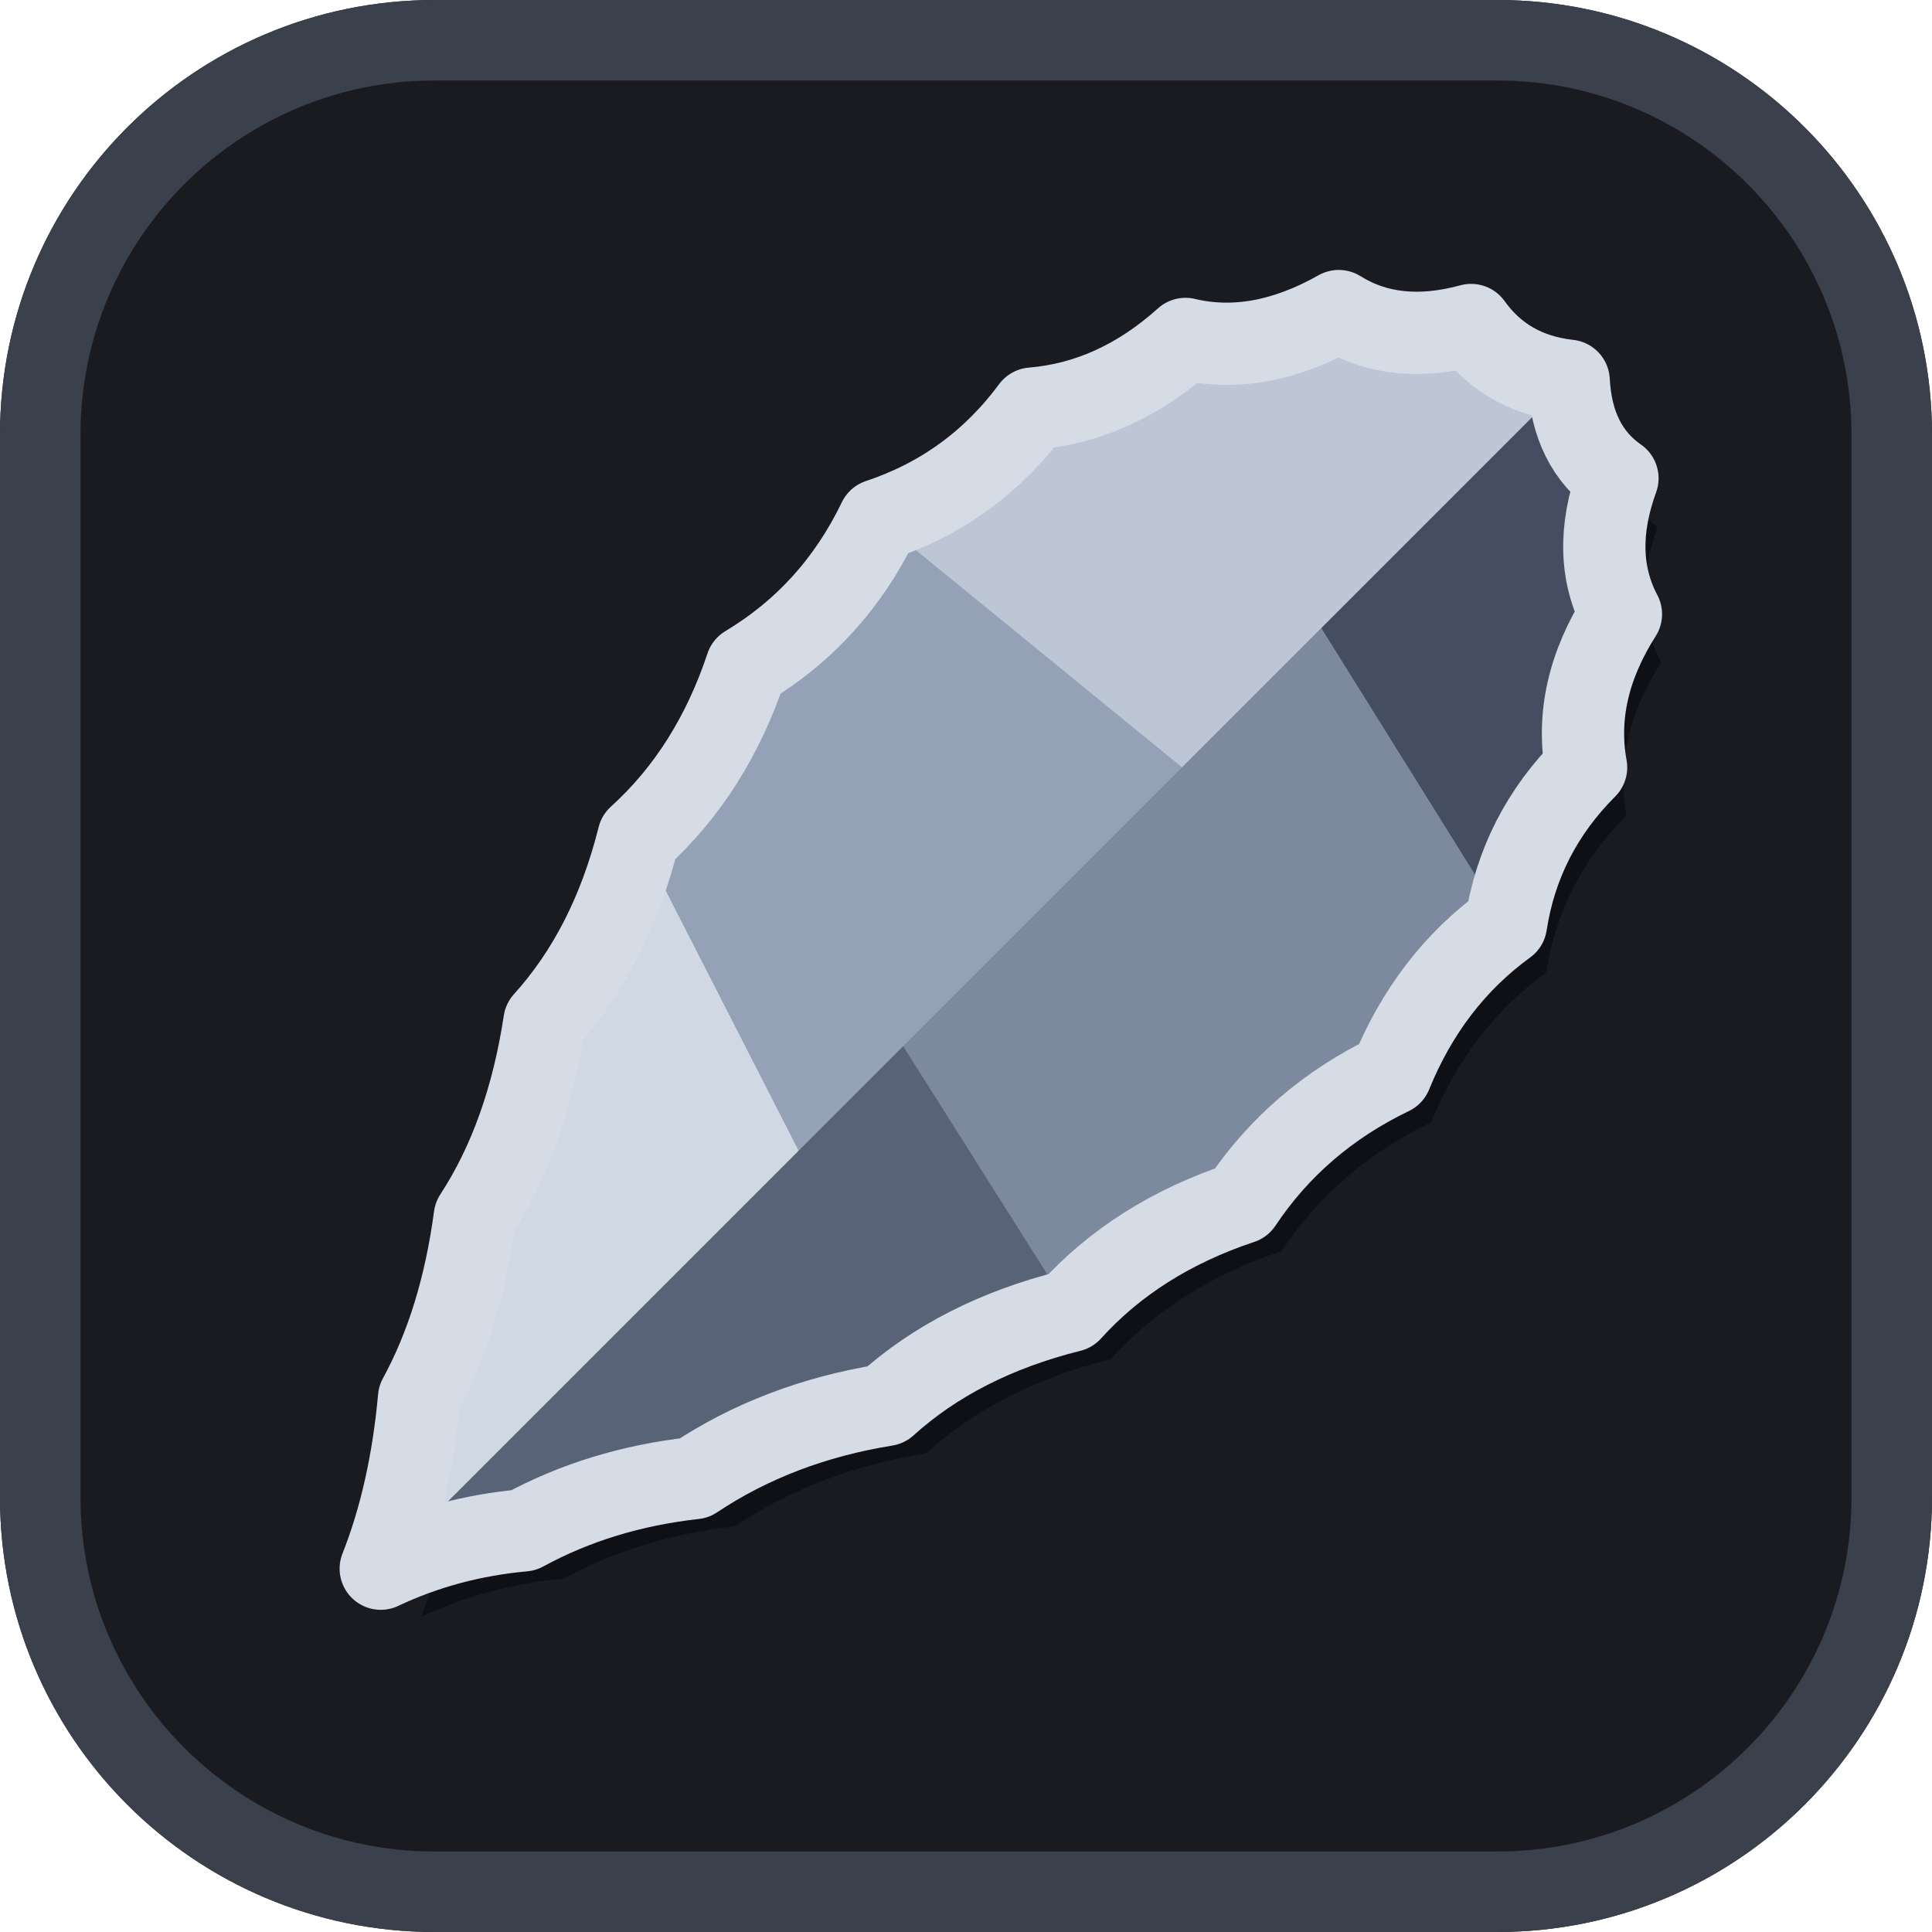
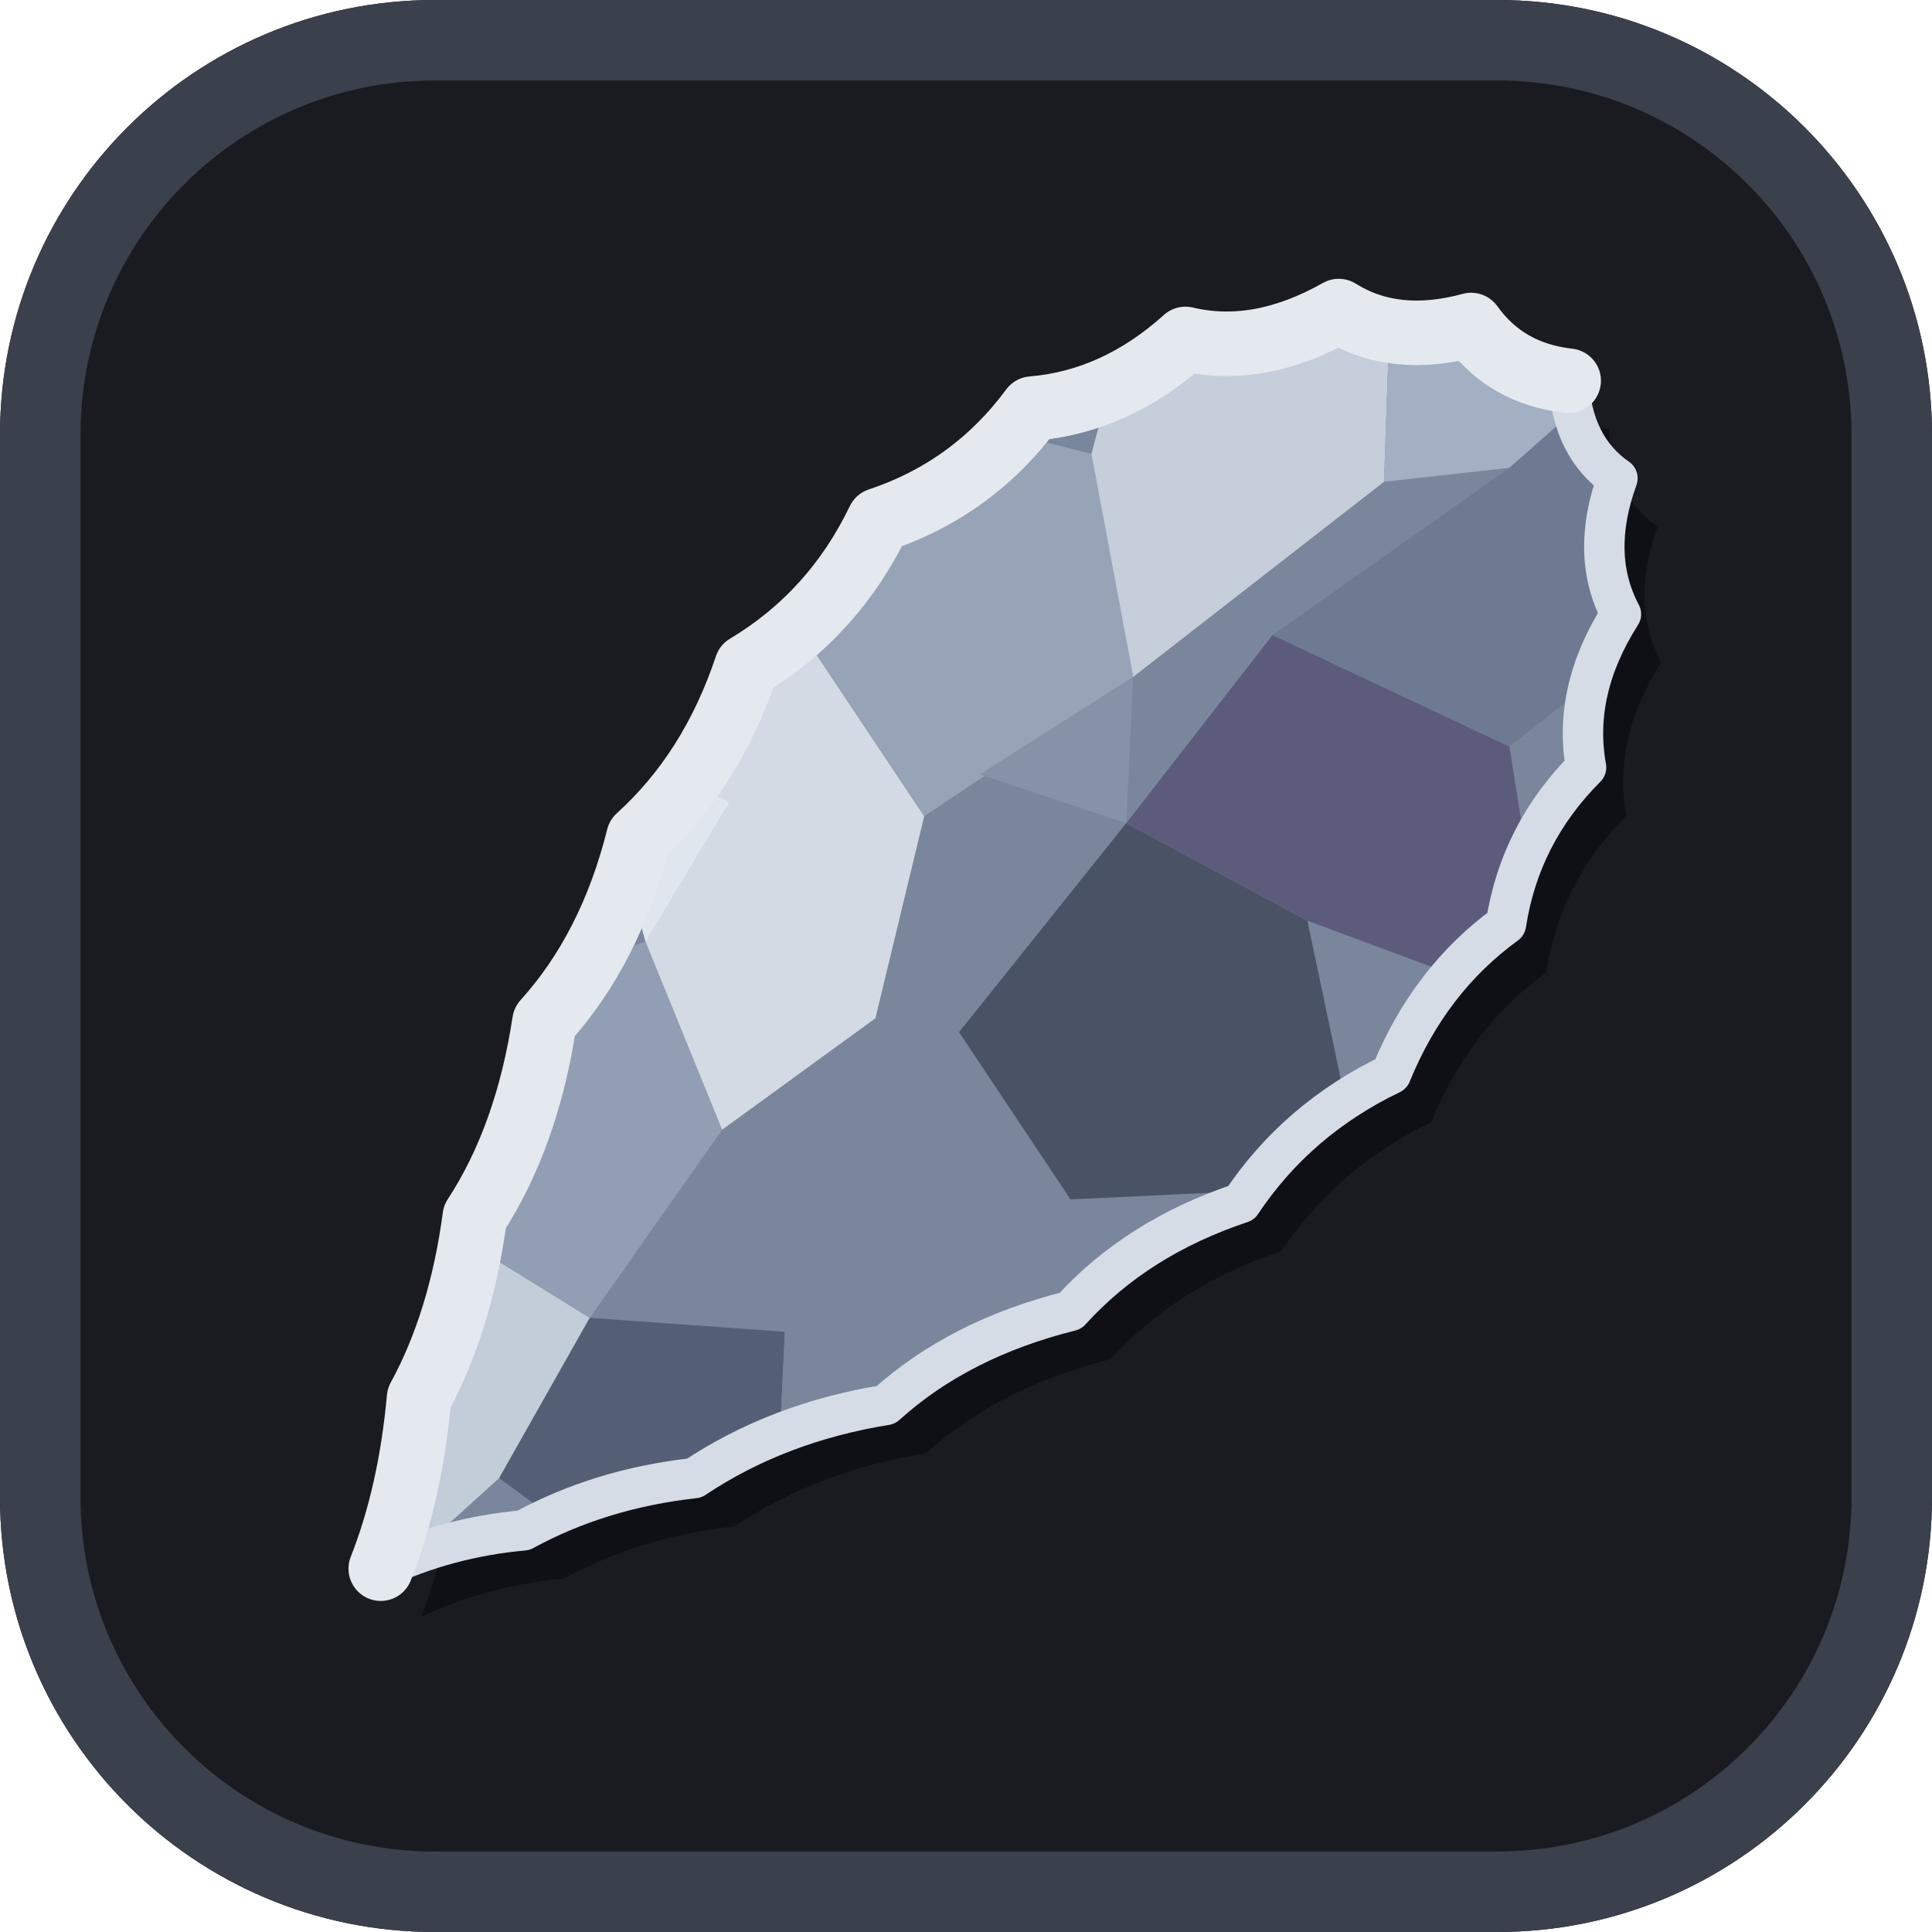
<svg xmlns="http://www.w3.org/2000/svg" width="24" height="24" viewBox="0 0 24 24">
+   <defs>
+     <clipPath id="fl-leaf">
+       <path d="M0 0 Q15 -6.5 30 -19 Q47 -24 64 -37 Q83 -41 102 -55 Q122 -56 142 -68 Q162 -67 182 -77 Q202 -72 222 -79 Q240 -70 260 -73 Q273 -62 292 -61 Q300 -48 318 -43 Q321 -30 335 -22 Q333 -10 341 0 Q332 10 334 21 Q319 28 315 41 Q297 45 288 58 Q269 58 254 69 Q235 66 216 74 Q196 67 176 71 Q156 61 136 62 Q116 50 96 49 Q78 36 58 32 Q43 20 26 15 Q14 5 0 0 Z" />
+     </clipPath>
+   </defs>
  <rect x="0" y="0" width="24" height="24" rx="5.4" fill="#191B20" />
  <rect x="0.5" y="0.5" width="23" height="23" rx="4.9" fill="none" stroke="#3A404C" stroke-width="1" />
  <g transform="translate(12.5 12.6) rotate(-45) scale(0.0612) translate(-170.5 2.5)">
    <path d="M0 0 Q15 -6.5 30 -19 Q47 -24 64 -37 Q83 -41 102 -55 Q122 -56 142 -68 Q162 -67 182 -77 Q202 -72 222 -79 Q240 -70 260 -73 Q273 -62 292 -61 Q300 -48 318 -43 Q321 -30 335 -22 Q333 -10 341 0 Q332 10 334 21 Q319 28 315 41 Q297 45 288 58 Q269 58 254 69 Q235 66 216 74 Q196 67 176 71 Q156 61 136 62 Q116 50 96 49 Q78 36 58 32 Q43 20 26 15 Q14 5 0 0 Z" fill="#0B0C0F" opacity="0.7" />
  </g>
  <g transform="translate(12 12) rotate(-45) scale(0.0612) translate(-170.5 2.5)">
-     <path d="M0 0 Q15 -6.5 30 -19 Q47 -24 64 -37 Q83 -41 102 -55 Q122 -56 142 -68 Q162 -67 182 -77 Q202 -72 222 -79 Q240 -70 260 -73 Q273 -62 292 -61 Q300 -48 318 -43 Q321 -30 335 -22 Q333 -10 341 0 Q332 10 334 21 Q319 28 315 41 Q297 45 288 58 Q269 58 254 69 Q235 66 216 74 Q196 67 176 71 Q156 61 136 62 Q116 50 96 49 Q78 36 58 32 Q43 20 26 15 Q14 5 0 0 Z" fill="#7F8BA0" />
-     <polygon points="0,0 30,-19 64,-37 102,-55 142,-68 120,0" fill="#D0D8E3" />
-     <polygon points="120,0 142,-68 182,-77 222,-79 230,0" fill="#94A1B6" />
-     <polygon points="230,0 222,-79 260,-73 292,-61 318,-43 335,-22 341,0" fill="#BCC6D4" />
-     <polygon points="0,0 26,15 58,32 96,49 136,62 150,0" fill="#586378" />
-     <polygon points="150,0 136,62 176,71 216,74 254,69 270,0" fill="#7D899F" />
-     <polygon points="270,0 254,69 288,58 315,41 334,21 341,0" fill="#454D60" />
-     <path d="M0 0 Q15 -6.5 30 -19 Q47 -24 64 -37 Q83 -41 102 -55 Q122 -56 142 -68 Q162 -67 182 -77 Q202 -72 222 -79 Q240 -70 260 -73 Q273 -62 292 -61 Q300 -48 318 -43 Q321 -30 335 -22 Q333 -10 341 0 Q332 10 334 21 Q319 28 315 41 Q297 45 288 58 Q269 58 254 69 Q235 66 216 74 Q196 67 176 71 Q156 61 136 62 Q116 50 96 49 Q78 36 58 32 Q43 20 26 15 Q14 5 0 0 Z" fill="none" stroke="#D5DCE6" stroke-width="16.7" stroke-linejoin="round" />
+     <path d="M0 0 Q15 -6.5 30 -19 Q47 -24 64 -37 Q83 -41 102 -55 Q122 -56 142 -68 Q162 -67 182 -77 Q202 -72 222 -79 Q240 -70 260 -73 Q273 -62 292 -61 Q300 -48 318 -43 Q321 -30 335 -22 Q333 -10 341 0 Q332 10 334 21 Q319 28 315 41 Q297 45 288 58 Q269 58 254 69 Q235 66 216 74 Q196 67 176 71 Q156 61 136 62 Q116 50 96 49 Q78 36 58 32 Q43 20 26 15 Q14 5 0 0 Z" fill="#7A869C" />
+     <g clip-path="url(#fl-leaf)">
+       <polygon points="-10,2 22,-26 58,-40 66,-6 30,4" fill="#C3CCD9" />
+       <polygon points="58,-40 92,-70 128,-52 112,-14 66,-6" fill="#929EB3" />
+       <polygon points="112,-14 128,-52 150,-90 196,-80 186,-30 150,-8" fill="#D3DAE4" />
+       <polygon points="186,-30 196,-80 240,-95 262,-58 236,-20" fill="#97A3B7" />
+       <polygon points="236,-20 262,-58 300,-80 330,-40 300,-12" fill="#C6CEDB" />
+       <polygon points="300,-12 330,-40 360,-20 352,6 320,4" fill="#A3AFC2" />
+       <polygon points="30,4 66,-6 92,24 70,44 34,30" fill="#545F75" />
+       <polygon points="92,24 112,-6 160,6 152,46 118,66 70,44" fill="#7A869C" />
+       <polygon points="152,46 160,6 214,0 226,40 196,86" fill="#4A5366" />
+       <polygon points="214,0 262,-6 280,44 248,88 226,40" fill="#5D5B7C" />
+       <polygon points="262,-6 320,4 352,6 330,50 280,44" fill="#6E7A92" />
+       <polygon points="128,-52 150,-90 160,-60" fill="#E0E6EE" />
+       <polygon points="200,-28 236,-20 214,0" fill="#8692A7" />
+     </g>
+     <path d="M0 0 Q15 -6.5 30 -19 Q47 -24 64 -37 Q83 -41 102 -55 Q122 -56 142 -68 Q162 -67 182 -77 Q202 -72 222 -79 Q240 -70 260 -73 Q273 -62 292 -61 Q300 -48 318 -43 Q321 -30 335 -22 Q333 -10 341 0 Q332 10 334 21 Q319 28 315 41 Q297 45 288 58 Q269 58 254 69 Q235 66 216 74 Q196 67 176 71 Q156 61 136 62 Q116 50 96 49 Q78 36 58 32 Q43 20 26 15 Q14 5 0 0 Z" fill="none" stroke="#D5DCE6" stroke-width="8.2" stroke-linejoin="round" />
+     <path d="M0 0 Q15 -6.5 30 -19 Q47 -24 64 -37 Q83 -41 102 -55 Q122 -56 142 -68 Q162 -67 182 -77 Q202 -72 222 -79 Q240 -70 260 -73 Q273 -62 292 -61 Q300 -48 318 -43 Q321 -30 335 -22 Q333 -10 341 0" fill="none" stroke="#E4E9F0" stroke-width="13.1" stroke-linecap="round" stroke-linejoin="round" />
  </g>
</svg>
